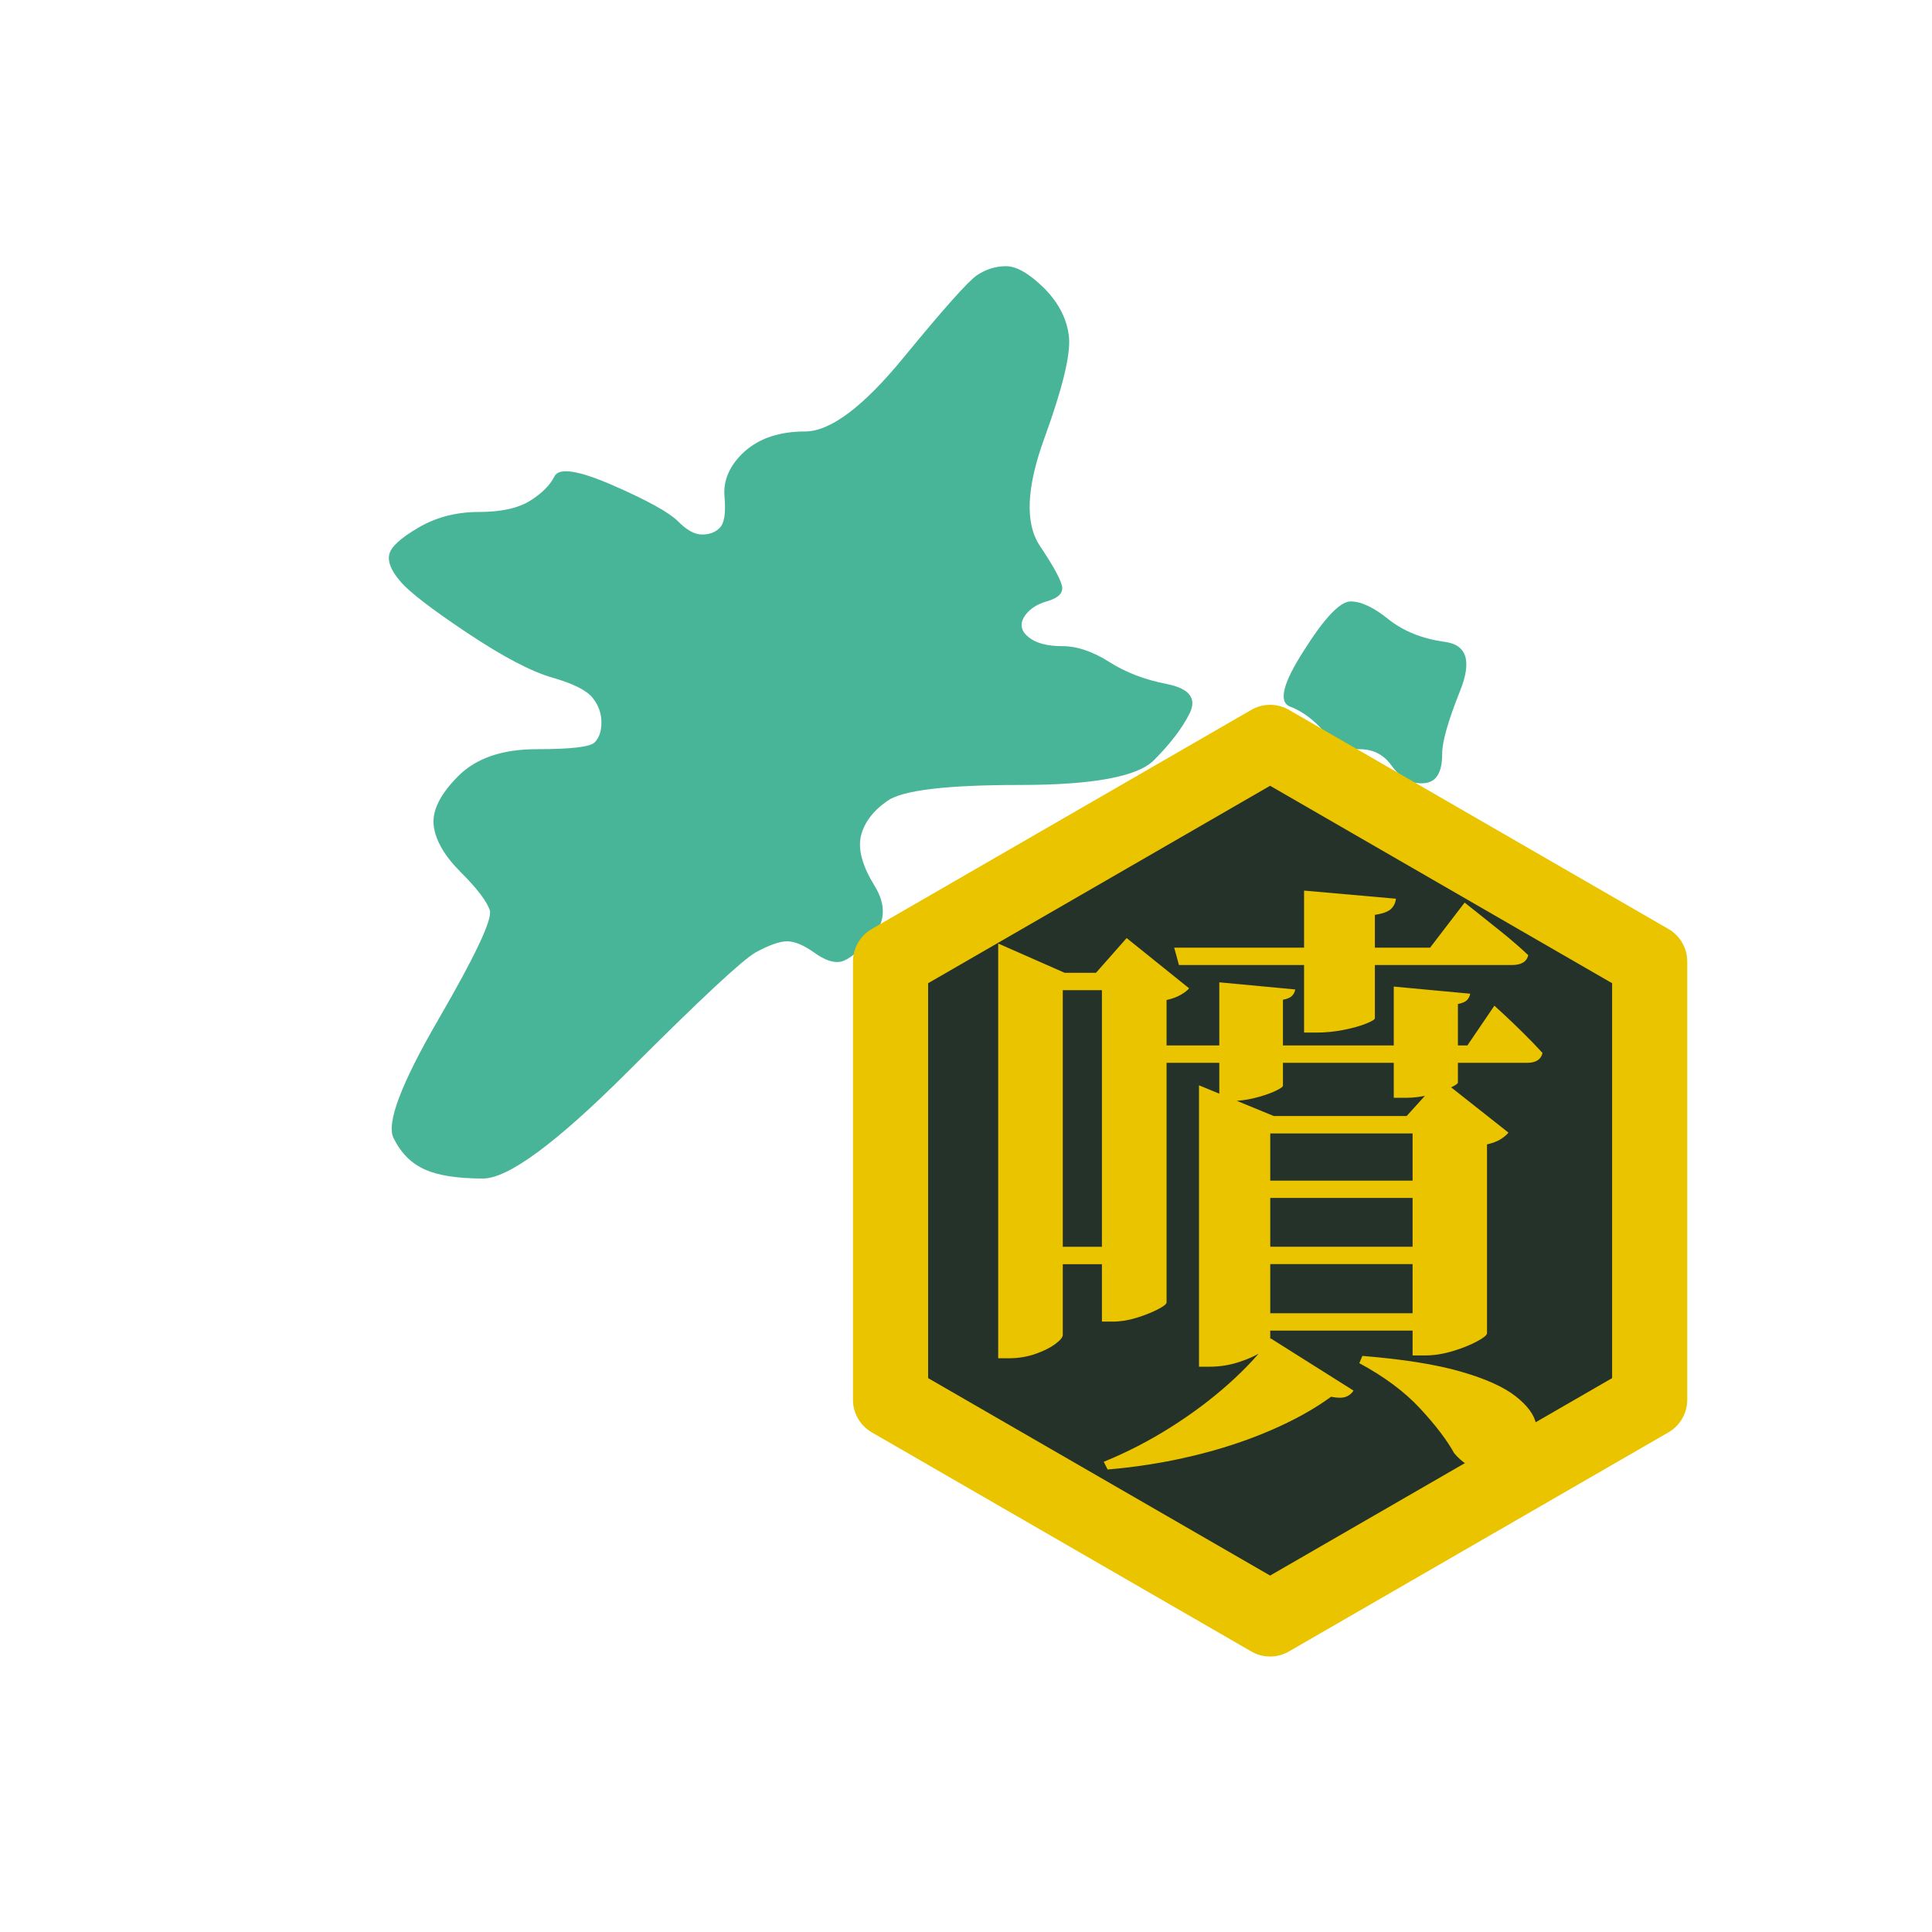
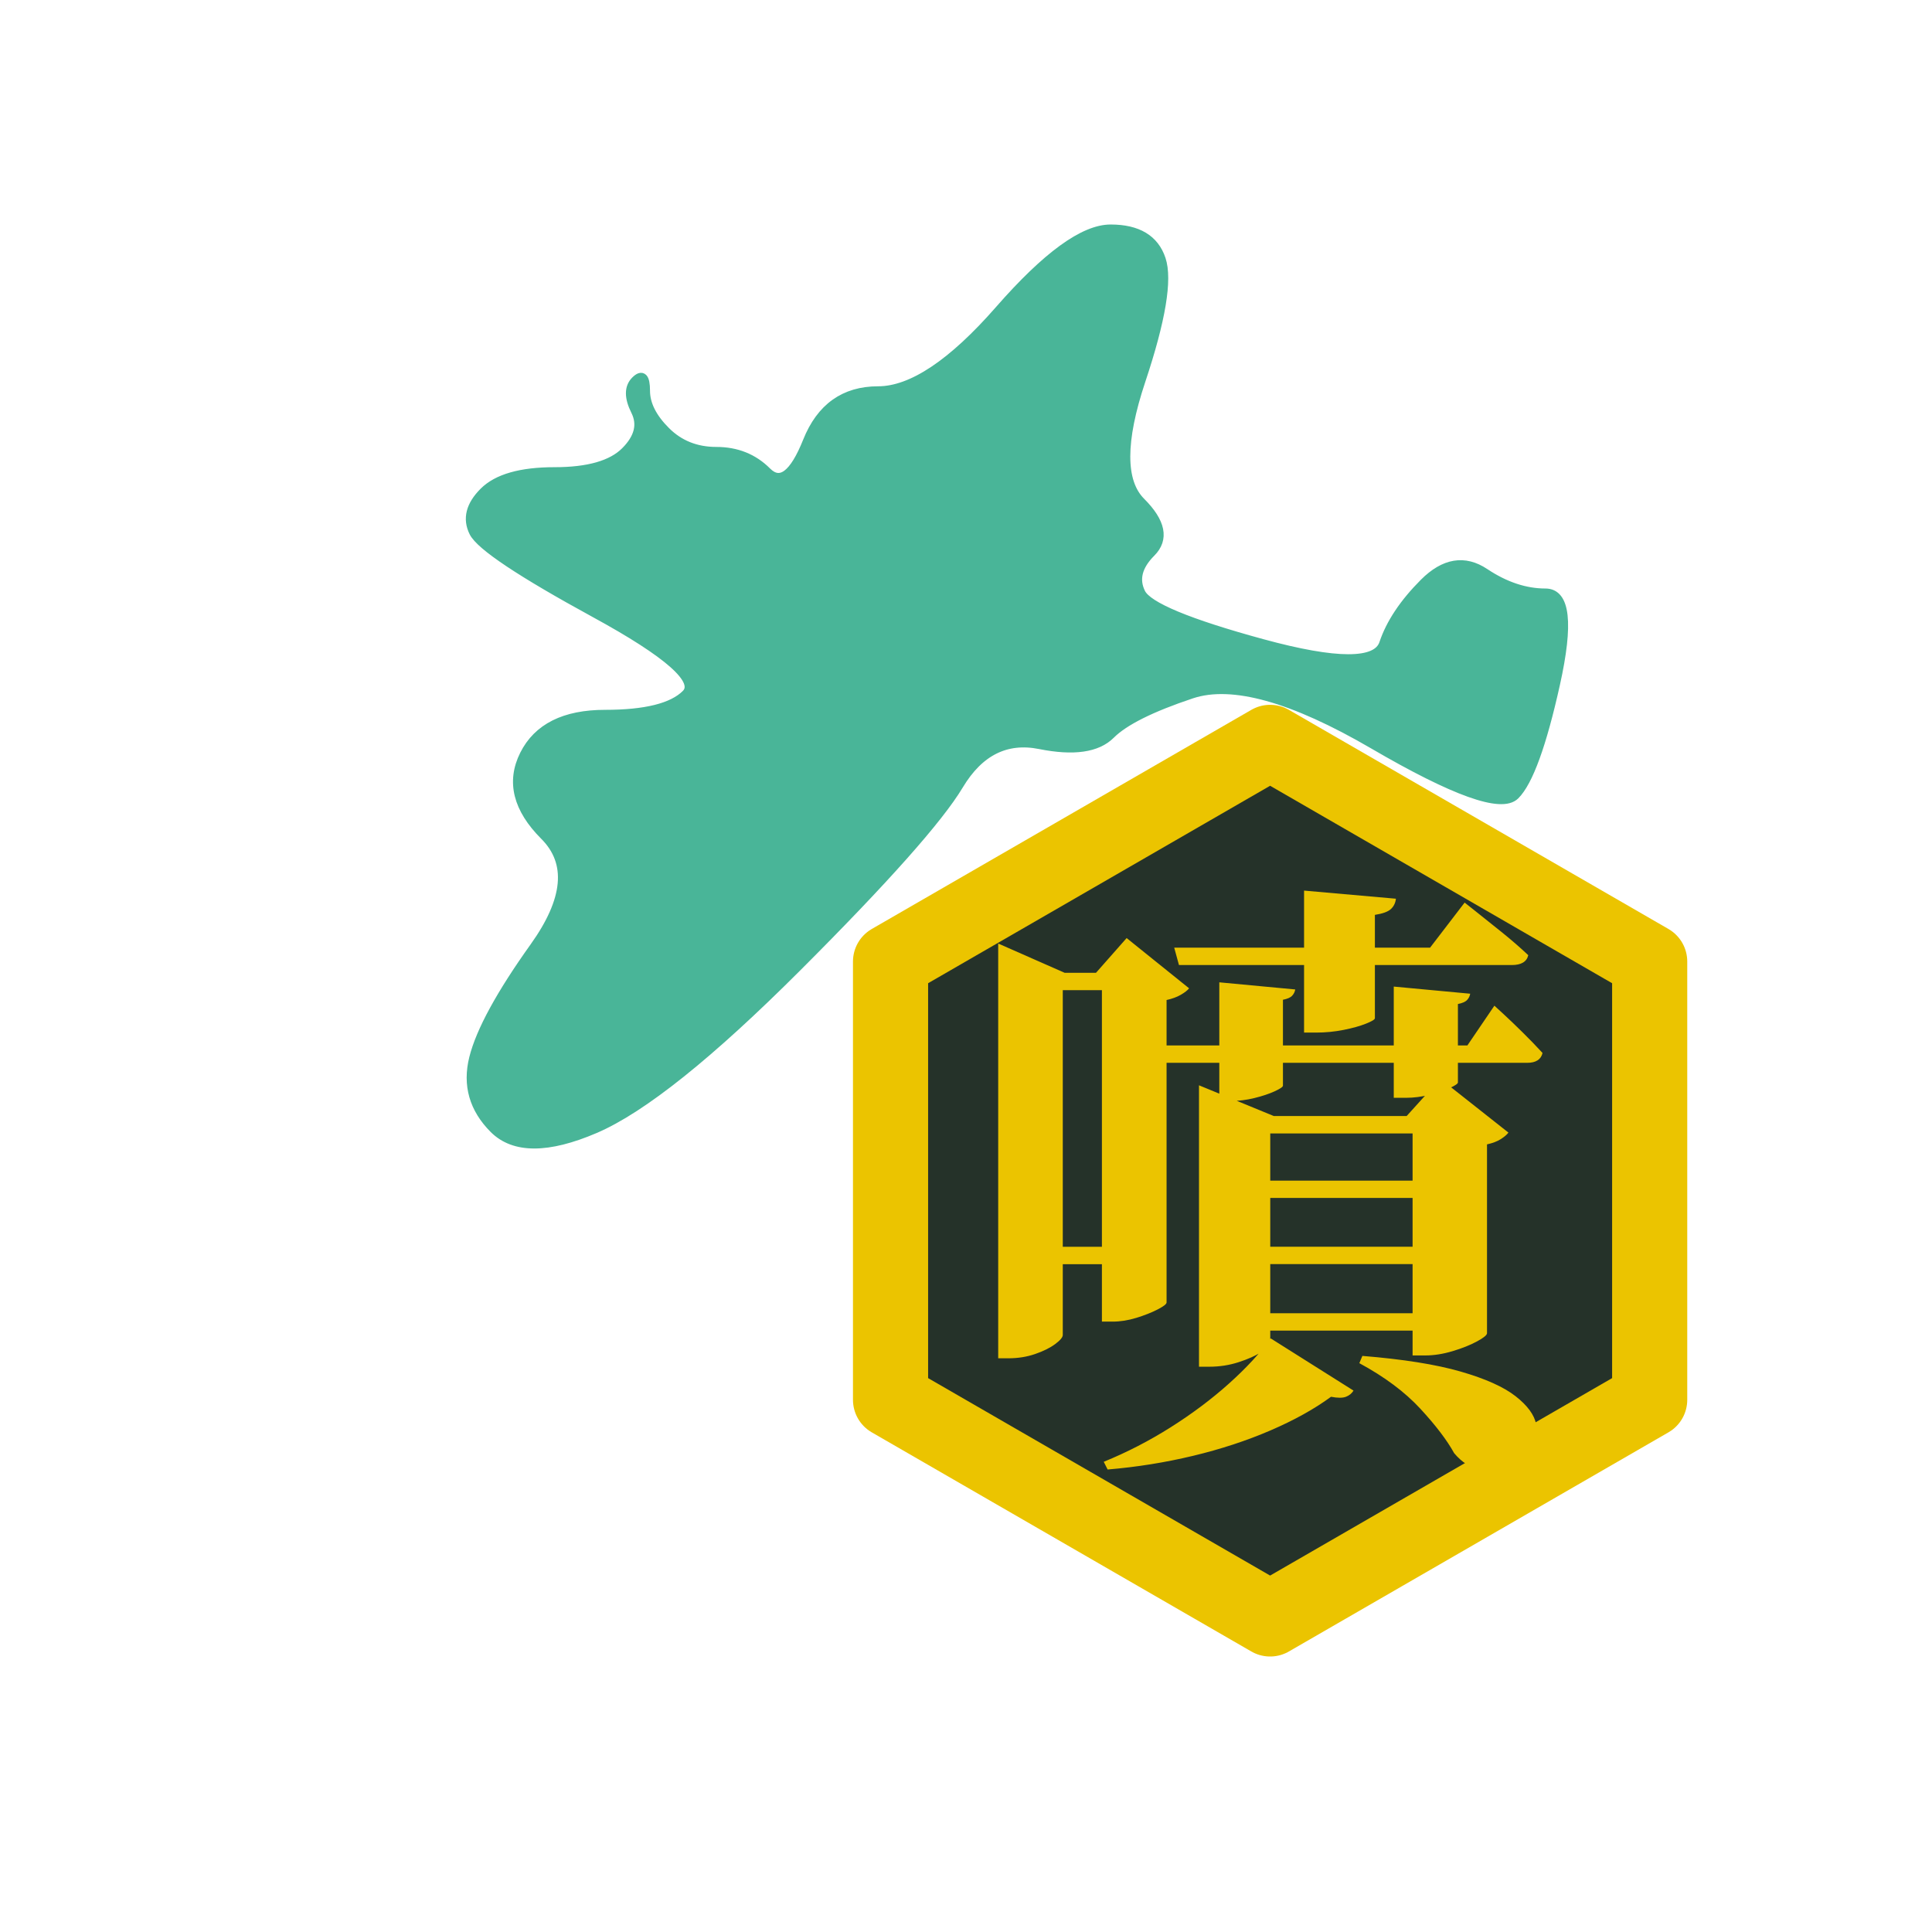
<svg xmlns="http://www.w3.org/2000/svg" viewBox="0 0 54 54">
-   <path fill="#49b598" fill-rule="evenodd" d="M37.75 16.81Q37.31 16.81 36.44 18.19Q35.56 19.56 36.06 19.75Q36.56 19.94 37.00 20.44Q37.44 20.94 38.00 20.94Q38.56 20.94 38.88 21.38Q39.19 21.81 39.56 21.88Q39.94 21.94 40.12 21.75Q40.31 21.56 40.31 21.06Q40.31 20.56 40.81 19.31Q41.31 18.06 40.38 17.94Q39.44 17.81 38.81 17.31Q38.19 16.81 37.75 16.81ZM29.19 8.06Q28.56 7.44 28.12 7.44Q27.69 7.44 27.31 7.69Q26.94 7.94 25.25 10.00Q23.56 12.06 22.50 12.06Q21.44 12.06 20.81 12.62Q20.19 13.19 20.25 13.88Q20.31 14.56 20.12 14.75Q19.94 14.94 19.62 14.94Q19.31 14.94 18.94 14.56Q18.56 14.19 17.12 13.56Q15.69 12.94 15.50 13.31Q15.31 13.69 14.81 14.00Q14.31 14.31 13.38 14.31Q12.44 14.31 11.69 14.75Q10.94 15.19 10.88 15.50Q10.81 15.81 11.19 16.25Q11.56 16.69 13.06 17.69Q14.56 18.69 15.44 18.94Q16.31 19.19 16.56 19.50Q16.81 19.81 16.81 20.19Q16.81 20.56 16.62 20.75Q16.44 20.94 15.00 20.94Q13.56 20.94 12.81 21.69Q12.06 22.44 12.12 23.06Q12.19 23.69 12.88 24.38Q13.56 25.06 13.69 25.44Q13.81 25.81 12.25 28.50Q10.69 31.19 11.00 31.81Q11.31 32.44 11.88 32.69Q12.44 32.94 13.50 32.94Q14.56 32.94 17.56 29.94Q20.56 26.94 21.12 26.62Q21.69 26.31 22.00 26.31Q22.31 26.31 22.75 26.62Q23.19 26.94 23.50 26.88Q23.81 26.81 24.38 26.19Q24.94 25.56 24.44 24.75Q23.94 23.94 24.06 23.38Q24.19 22.81 24.81 22.38Q25.44 21.94 28.50 21.94Q31.56 21.94 32.25 21.25Q32.94 20.56 33.25 19.94Q33.56 19.31 32.62 19.12Q31.69 18.94 31.00 18.50Q30.31 18.06 29.69 18.06Q29.06 18.06 28.75 17.81Q28.44 17.56 28.62 17.25Q28.81 16.94 29.25 16.81Q29.69 16.69 29.69 16.44Q29.69 16.19 29.06 15.25Q28.44 14.31 29.19 12.25Q29.94 10.19 29.88 9.44Q29.81 8.69 29.19 8.06Z" />
+   <path id="game-art-silhouette" fill="#49b598" d="M43.478 22.717Q44.043 20.174 43.196 20.174Q42.348 20.174 41.500 19.609Q40.652 19.043 39.804 19.891Q38.957 20.739 38.674 21.587Q38.391 22.435 35.283 21.587Q32.174 20.739 31.891 20.174Q31.609 19.609 32.174 19.043Q32.739 18.478 31.891 17.630Q31.043 16.783 31.891 14.239Q32.739 11.696 32.457 10.848Q32.174 10.000 31.043 10.000Q29.913 10.000 27.935 12.261Q25.957 14.522 24.543 14.522Q23.130 14.522 22.565 15.935Q22.000 17.348 21.435 16.783Q20.870 16.217 20.022 16.217Q19.174 16.217 18.609 15.652Q18.043 15.087 18.043 14.522Q18.043 13.957 17.761 14.239Q17.478 14.522 17.761 15.087Q18.043 15.652 17.478 16.217Q16.913 16.783 15.500 16.783Q14.087 16.783 13.522 17.348Q12.957 17.913 13.239 18.478Q13.522 19.043 16.630 20.739Q19.739 22.435 19.174 23.000Q18.609 23.565 16.913 23.565Q15.217 23.565 14.652 24.696Q14.087 25.826 15.217 26.957Q16.348 28.087 14.935 30.065Q13.522 32.043 13.239 33.174Q12.957 34.304 13.804 35.152Q14.652 36.000 16.630 35.152Q18.609 34.304 22.283 30.630Q25.957 26.957 26.804 25.543Q27.652 24.130 29.065 24.413Q30.478 24.696 31.043 24.130Q31.609 23.565 33.304 23.000Q35.000 22.435 38.391 24.413Q41.783 26.391 42.348 25.826Q42.913 25.261 43.478 22.717Z" stroke="#49b598" stroke-width=".25" stroke-linejoin="round" transform="translate(0 -3.6)" />
  <path d="M35.5 20.75L46.109 26.875L46.109 39.125L35.5 45.25L24.891 39.125L24.891 26.875Z" fill="#253229" stroke="#ebc400" stroke-width="2.1" stroke-linejoin="round" id="aircraft-hexagon" />
  <g fill="#ebc400" transform="translate(27.9 41.1) scale(0.0166 -0.0172) translate(-64.105 92.866)">
    <path transform="translate(0 0)" d="M360.46 756.73H791.295L849.46 829.95Q849.46 829.95 867.65 816.057Q885.84 802.165 911.192 782.475Q936.545 762.785 956.6 744.46Q952.735 728.46 928.87 728.46H368.46ZM305.645 597.835H854.11L899.57 662.405Q899.57 662.405 913.8 649.81Q928.03 637.215 946.895 619.255Q965.76 601.295 980.625 585.565Q976.76 569.565 954.76 569.565H313.645ZM579.105 849.435 733.764 836.245Q732.629 826.11 725.427 819.542Q718.224 812.975 698.359 809.975V642.025Q698.359 639.025 683.412 633.228Q668.465 627.43 645.76 623.065Q623.055 618.7 599.35 618.7H579.105ZM436.4 700.38 564.245 688.785Q563.245 682.975 559.002 678.57Q554.76 674.165 543.545 672.03V532.46Q543.545 529.46 529.462 523.23Q515.38 517 495.27 512.27Q475.16 507.54 456.645 507.54H436.4ZM730.135 693.46 858.845 681.865Q857.845 676.055 853.602 671.65Q849.359 667.245 838.144 665.11V537.65Q838.144 534.65 824.062 528.42Q809.98 522.19 789.87 517.46Q769.76 512.73 751.245 512.73H730.135ZM677.295 93.3Q780.38 85.22 842.76 67.855Q905.14 50.49 935.14 27.867Q965.14 5.245 969.855 -17.608Q974.57 -40.46 961.528 -58.947Q948.485 -77.435 925.645 -86.53Q902.805 -95.625 877.263 -91.665Q851.721 -87.705 831.801 -64.73Q813.776 -33.135 774.778 7.582Q735.78 48.3 672.16 81.49ZM522.97 121.735 662.359 36.945Q658.089 30.08 649.724 26.918Q641.359 23.755 624.494 26.89Q582.71 -2.76 522.56 -27.787Q462.41 -52.815 392.165 -69.085Q321.92 -85.355 248.35 -91.3L241.81 -78.76Q300.135 -55.84 354.405 -22.757Q408.675 10.325 452.485 48.205Q496.295 86.085 522.97 121.735ZM402.19 483.08V533.03L528.174 483.08H832V454.81H522.174V114.22Q522.174 108.76 507.227 99.57Q492.279 90.38 468.777 83.055Q445.275 75.73 419.705 75.73H402.19ZM761.831 483.08H751.831L808.51 543.625L923.22 456.16Q919.22 451.025 910.247 445.525Q901.275 440.025 887.14 437.025V130.22Q887.14 125.625 870.192 116.8Q853.245 107.975 829.175 101.015Q805.105 94.055 783.4 94.055H761.831ZM64.105 715.81V763.435L176.114 715.81H286.595V687.675H172.845V127.325Q172.845 121.73 160.06 112.54Q147.275 103.35 126.367 96.39Q105.46 89.43 81.62 89.43H64.105ZM238.725 715.81H228.725L280.35 772.3L385.545 690.62Q381.41 685.62 371.572 680.12Q361.735 674.62 347.6 671.62V180.135Q347.6 176.27 332.45 168.743Q317.3 161.215 296.69 155.12Q276.08 149.025 256.835 149.025H238.725ZM130.22 270.595H281.08V242.325H130.22ZM467.844 378.135H821.945V350H467.844ZM467.844 270.73H821.945V242.46H467.844ZM467.844 162.65H821.945V134.38H467.844Z" />
  </g>
</svg>
